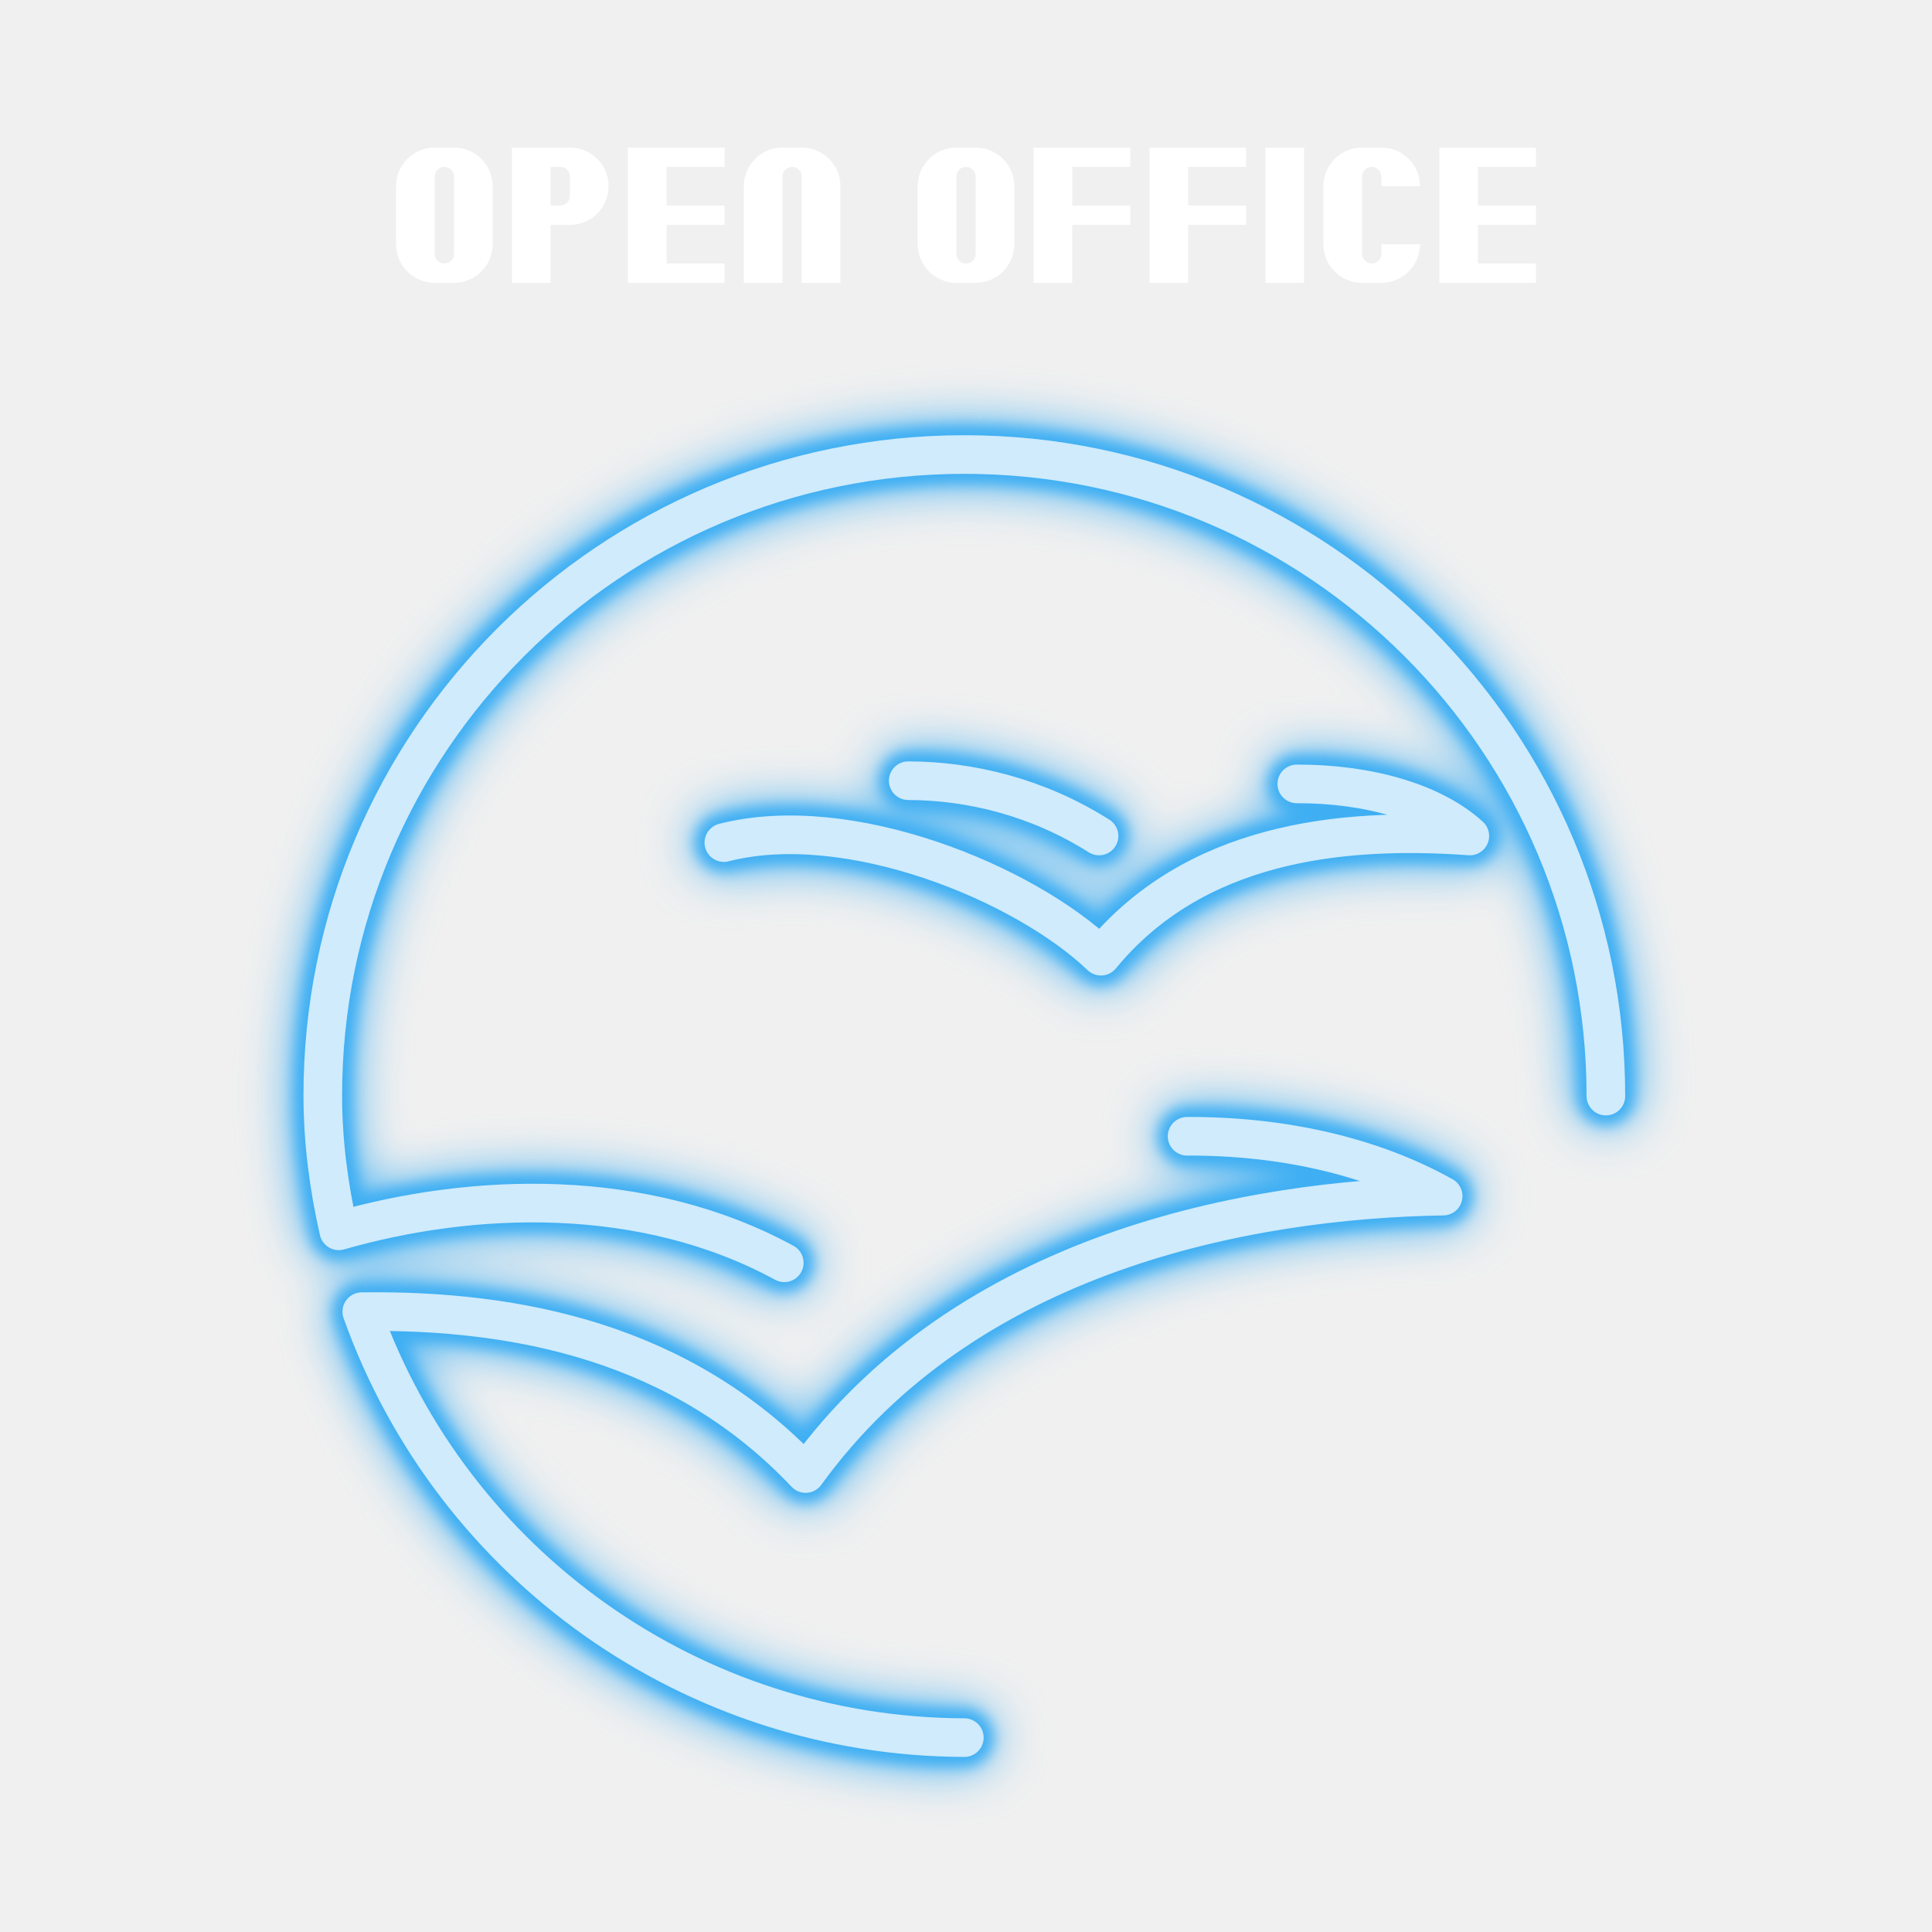
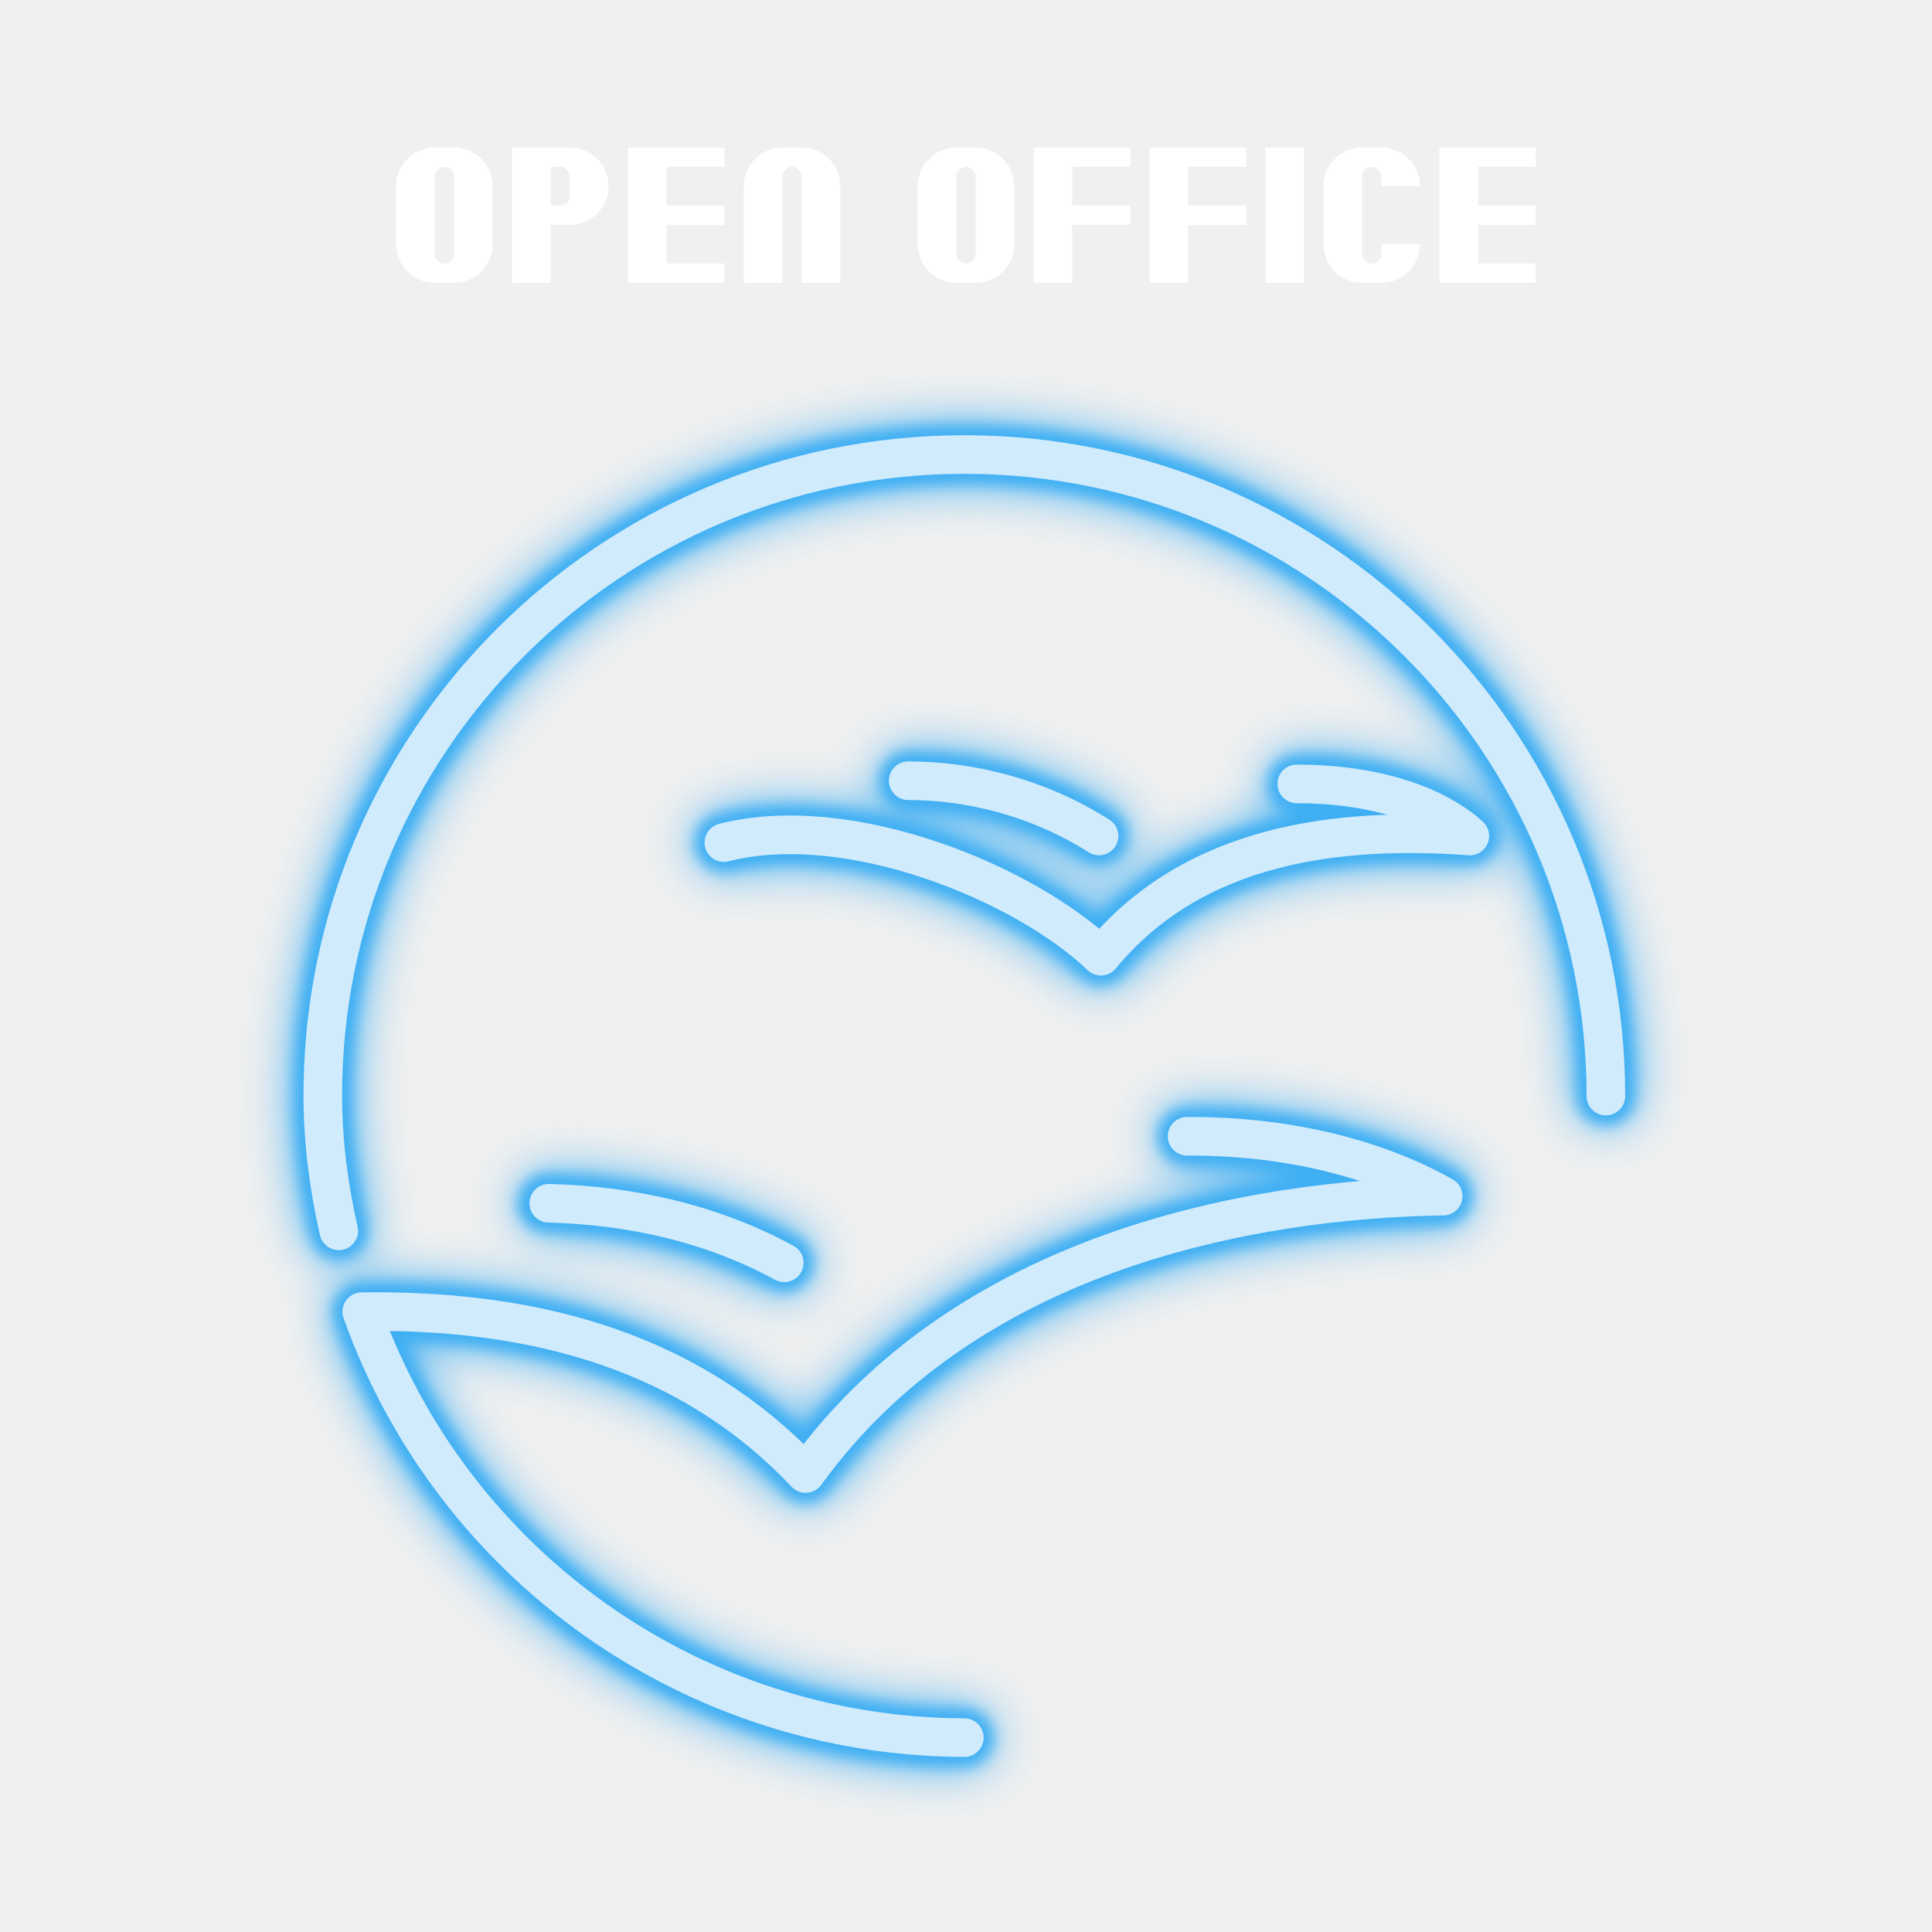
<svg xmlns="http://www.w3.org/2000/svg" width="500" height="500" viewBox="0 0 132.292 132.292" version="1.1" id="svg1" xml:space="preserve">
  <defs id="defs1">
    <filter style="color-interpolation-filters:sRGB" id="filter10" x="-0.071" y="-0.071" width="1.141" height="1.141">
      <feGaussianBlur stdDeviation="1.757" id="feGaussianBlur10" />
    </filter>
    <filter style="color-interpolation-filters:sRGB" id="filter11" x="-0.035" y="-0.035" width="1.069" height="1.069">
      <feGaussianBlur stdDeviation="0.439" id="feGaussianBlur11" />
    </filter>
  </defs>
  <g id="layer1" transform="translate(-294.6639,-97.09926)">
-     <path style="opacity:1;fill:none;fill-opacity:0.638;stroke:#3faff3;stroke-width:3.969;stroke-linecap:round;stroke-linejoin:round;stroke-dasharray:none;stroke-opacity:1;filter:url(#filter11)" d="m 383.46,150.776 c 4.889,-0.014 9.331,1.264 11.848,3.567 -8.94,-0.645 -18.886,0.477 -25.26,8.231 -5.202,-4.989 -17.243,-9.974 -25.819,-7.779 m 12.625,-4.238 c 4.236,0.008 8.848,1.117 13.066,3.786 m 6.028,20.561 c 6.501,-0.024 12.625,1.352 17.535,4.098 -13.26,0.214 -32.655,3.787 -43.655,18.996 -8.446,-8.95 -19.659,-11.222 -30.392,-11.084 6.226,17.451 22.732,29.118 41.26,29.167 m 43.929,-43.929 c -2.1e-4,-24.261 -19.667,-43.928 -43.929,-43.929 -24.261,-1.4e-4 -43.962,19.667 -43.929,43.929 0.004,3.106 0.404,6.199 1.094,9.227 9.15,-2.623 20.829,-3.08 30.506,2.189" id="path10" />
-     <path style="opacity:1;fill:none;fill-opacity:0.638;stroke:#3faff3;stroke-width:3.969;stroke-linecap:round;stroke-linejoin:round;stroke-dasharray:none;stroke-opacity:1;filter:url(#filter10)" d="m 383.46,150.776 c 4.889,-0.014 9.331,1.264 11.848,3.567 -8.94,-0.645 -18.886,0.477 -25.26,8.231 -5.202,-4.989 -17.243,-9.974 -25.819,-7.779 m 12.625,-4.238 c 4.236,0.008 8.848,1.117 13.066,3.786 m 6.028,20.561 c 6.501,-0.024 12.625,1.352 17.535,4.098 -13.26,0.214 -32.655,3.787 -43.655,18.996 -8.446,-8.95 -19.659,-11.222 -30.392,-11.084 6.226,17.451 22.732,29.118 41.26,29.167 m 43.929,-43.929 c -2.1e-4,-24.261 -19.667,-43.928 -43.929,-43.929 -24.261,-1.4e-4 -43.962,19.667 -43.929,43.929 0.004,3.106 0.404,6.199 1.094,9.227 9.15,-2.623 20.829,-3.08 30.506,2.189" id="path11" />
-     <path style="opacity:1;fill:none;fill-opacity:0.638;stroke:#cfebfc;stroke-width:2.646;stroke-linecap:round;stroke-linejoin:round;stroke-dasharray:none;stroke-opacity:1" d="m 383.46,150.776 c 4.889,-0.014 9.331,1.264 11.848,3.567 -8.94,-0.645 -18.886,0.477 -25.26,8.231 -5.202,-4.989 -17.243,-9.974 -25.819,-7.779 m 12.625,-4.238 c 4.236,0.008 8.848,1.117 13.066,3.786 m 6.028,20.561 c 6.501,-0.024 12.625,1.352 17.535,4.098 -13.26,0.214 -32.655,3.787 -43.655,18.996 -8.446,-8.95 -19.659,-11.222 -30.392,-11.084 6.226,17.451 22.732,29.118 41.26,29.167 m 43.929,-43.929 c -2.1e-4,-24.261 -19.667,-43.928 -43.929,-43.929 -24.261,-1.4e-4 -43.962,19.667 -43.929,43.929 0.004,3.106 0.404,6.199 1.094,9.227 9.15,-2.623 20.829,-3.08 30.506,2.189" id="path4" />
+     <path style="opacity:1;fill:none;fill-opacity:0.638;stroke:#3faff3;stroke-width:3.969;stroke-linecap:round;stroke-linejoin:round;stroke-dasharray:none;stroke-opacity:1;filter:url(#filter11)" d="m 383.46,150.776 c 4.889,-0.014 9.331,1.264 11.848,3.567 -8.94,-0.645 -18.886,0.477 -25.26,8.231 -5.202,-4.989 -17.243,-9.974 -25.819,-7.779 m 12.625,-4.238 c 4.236,0.008 8.848,1.117 13.066,3.786 m 6.028,20.561 c 6.501,-0.024 12.625,1.352 17.535,4.098 -13.26,0.214 -32.655,3.787 -43.655,18.996 -8.446,-8.95 -19.659,-11.222 -30.392,-11.084 6.226,17.451 22.732,29.118 41.26,29.167 m 43.929,-43.929 c -2.1e-4,-24.261 -19.667,-43.928 -43.929,-43.929 -24.261,-1.4e-4 -43.962,19.667 -43.929,43.929 0.004,3.106 0.404,6.199 1.094,9.227 m 14.246,-1.891 c 5.534,0.123 11.174,1.31 16.26,4.08" id="path10" />
+     <path style="opacity:1;fill:none;fill-opacity:0.638;stroke:#3faff3;stroke-width:3.969;stroke-linecap:round;stroke-linejoin:round;stroke-dasharray:none;stroke-opacity:1;filter:url(#filter10)" d="m 383.46,150.776 c 4.889,-0.014 9.331,1.264 11.848,3.567 -8.94,-0.645 -18.886,0.477 -25.26,8.231 -5.202,-4.989 -17.243,-9.974 -25.819,-7.779 m 12.625,-4.238 c 4.236,0.008 8.848,1.117 13.066,3.786 m 6.028,20.561 c 6.501,-0.024 12.625,1.352 17.535,4.098 -13.26,0.214 -32.655,3.787 -43.655,18.996 -8.446,-8.95 -19.659,-11.222 -30.392,-11.084 6.226,17.451 22.732,29.118 41.26,29.167 m 43.929,-43.929 c -2.1e-4,-24.261 -19.667,-43.928 -43.929,-43.929 -24.261,-1.4e-4 -43.962,19.667 -43.929,43.929 0.004,3.106 0.404,6.199 1.094,9.227 m 14.344,-1.888 c 5.503,0.134 11.106,1.324 16.162,4.077" id="path11" />
+     <path style="opacity:1;fill:none;fill-opacity:0.638;stroke:#cfebfc;stroke-width:2.646;stroke-linecap:round;stroke-linejoin:round;stroke-dasharray:none;stroke-opacity:1" d="m 383.46,150.776 c 4.889,-0.014 9.331,1.264 11.848,3.567 -8.94,-0.645 -18.886,0.477 -25.26,8.231 -5.202,-4.989 -17.243,-9.974 -25.819,-7.779 m 12.625,-4.238 c 4.236,0.008 8.848,1.117 13.066,3.786 m 6.028,20.561 c 6.501,-0.024 12.625,1.352 17.535,4.098 -13.26,0.214 -32.655,3.787 -43.655,18.996 -8.446,-8.95 -19.659,-11.222 -30.392,-11.084 6.226,17.451 22.732,29.118 41.26,29.167 m 43.929,-43.929 c -2.1e-4,-24.261 -19.667,-43.928 -43.929,-43.929 -24.261,-1.4e-4 -43.962,19.667 -43.929,43.929 0.004,3.106 0.404,6.199 1.094,9.227 m 14.381,-1.887 c 5.491,0.139 11.08,1.329 16.125,4.077" id="path4" />
    <g id="g10" transform="translate(41.67189,90.8032)" style="fill:#ffffff">
      <path id="path2248" d="m 347.58,19.047 v -0.661 c 0,-0.365 -0.296,-0.661 -0.661,-0.661 -0.365,0 -0.661,0.296 -0.661,0.661 v 5.292 c 0,0.365 0.296,0.661 0.661,0.661 0.365,0 0.661,-0.296 0.661,-0.661 v -0.661 h 2.646 c 0,1.461 -1.185,2.646 -2.646,2.646 h -1.323 c -1.461,0 -2.646,-1.185 -2.646,-2.646 v -3.969 c 0,-1.461 1.185,-2.646 2.646,-2.646 h 1.323 c 1.461,0 2.646,1.185 2.646,2.646 z" style="fill:#ffffff;fill-opacity:1;fill-rule:evenodd;stroke:none;stroke-width:0.265;stroke-linecap:round;stroke-linejoin:round;stroke-miterlimit:4;stroke-dasharray:none;stroke-dashoffset:0;stroke-opacity:1" />
      <path id="path2493" d="m 298.633,21.693 h 3.969 v -1.323 h -3.969 v -2.646 h 3.969 v -1.323 h -6.615 l -3e-5,9.26 h 6.615 v -1.323 h -3.969 z" style="fill:#ffffff;fill-opacity:1;fill-rule:evenodd;stroke:none;stroke-width:0.265;stroke-linecap:round;stroke-linejoin:round;stroke-miterlimit:4;stroke-dasharray:none;stroke-dashoffset:0;stroke-opacity:1" />
      <path style="fill:#ffffff;fill-opacity:1;fill-rule:evenodd;stroke:none;stroke-width:0.265;stroke-linecap:round;stroke-linejoin:round;stroke-miterlimit:4;stroke-dasharray:none;stroke-dashoffset:0;stroke-opacity:1" d="m 326.414,21.693 h 3.969 v -1.323 h -3.969 v -2.646 h 3.969 v -1.323 h -6.615 l -3e-5,9.26 h 2.646 z" id="path955" />
      <path style="fill:#ffffff;fill-opacity:1;fill-rule:evenodd;stroke:none;stroke-width:0.265;stroke-linecap:round;stroke-linejoin:round;stroke-miterlimit:4;stroke-dasharray:none;stroke-dashoffset:0;stroke-opacity:1" d="m 306.57,18.386 c 0,-0.365 0.296,-0.661 0.661,-0.661 0.365,0 0.661,0.296 0.661,0.661 v 7.276 h 2.646 l 2e-5,-6.615 c 0,-1.461 -1.185,-2.646 -2.646,-2.646 h -1.323 c -1.461,0 -2.646,1.185 -2.646,2.646 l 3e-5,6.615 h 2.646 z" id="path927" />
      <path style="fill:#ffffff;fill-opacity:1;fill-rule:evenodd;stroke:none;stroke-width:0.265;stroke-linecap:round;stroke-linejoin:round;stroke-miterlimit:4;stroke-dasharray:none;stroke-dashoffset:0;stroke-opacity:1" d="m 286.726,23.016 c 0,1.461 -1.185,2.646 -2.646,2.646 h -1.323 c -1.461,0 -2.646,-1.185 -2.646,-2.646 v -3.969 c 0,-1.461 1.185,-2.646 2.646,-2.646 h 1.323 c 1.461,0 2.646,1.185 2.646,2.646 z m -2.646,-4.63 c 0,-0.365 -0.296,-0.661 -0.661,-0.661 -0.365,0 -0.661,0.296 -0.661,0.661 v 5.292 c 0,0.365 0.296,0.661 0.661,0.661 0.365,0 0.661,-0.296 0.661,-0.661 z" id="path933" />
      <path id="path939" d="m 288.049,25.662 h 2.646 l -4e-5,-3.969 1.323,10e-6 c 1.461,0 2.646,-1.185 2.646,-2.646 5e-5,-1.461 -1.185,-2.646 -2.646,-2.646 h -3.969 z m 2.646,-7.937 0.661,-2e-5 c 0.365,0 0.662,0.296 0.661,0.661 l -1e-4,1.323 c -2e-5,0.365 -0.296,0.661 -0.661,0.661 l -0.661,-3e-5 z" style="fill:#ffffff;fill-opacity:1;fill-rule:evenodd;stroke:none;stroke-width:0.265;stroke-linecap:round;stroke-linejoin:round;stroke-miterlimit:4;stroke-dasharray:none;stroke-dashoffset:0;stroke-opacity:1" />
      <path id="path6" d="m 354.195,21.693 h 3.969 v -1.323 h -3.969 v -2.646 h 3.969 v -1.323 h -6.615 l -3e-5,9.26 h 6.615 v -1.323 h -3.969 z" style="fill:#ffffff;fill-opacity:1;fill-rule:evenodd;stroke:none;stroke-width:0.265;stroke-linecap:round;stroke-linejoin:round;stroke-miterlimit:4;stroke-dasharray:none;stroke-dashoffset:0;stroke-opacity:1" />
      <path style="fill:#ffffff;fill-opacity:1;fill-rule:evenodd;stroke:none;stroke-width:0.265;stroke-linecap:round;stroke-linejoin:round;stroke-miterlimit:4;stroke-dasharray:none;stroke-dashoffset:0;stroke-opacity:1" d="m 334.351,21.693 h 3.969 v -1.323 h -3.969 v -2.646 h 3.969 v -1.323 h -6.615 l -3e-5,9.26 h 2.646 z" id="path7" />
      <path style="fill:#ffffff;fill-opacity:1;fill-rule:evenodd;stroke:none;stroke-width:0.265;stroke-linecap:round;stroke-linejoin:round;stroke-miterlimit:4;stroke-dasharray:none;stroke-dashoffset:0;stroke-opacity:1" d="m 315.831,23.016 c 0,1.461 1.185,2.646 2.646,2.646 h 1.323 c 1.461,0 2.646,-1.185 2.646,-2.646 v -3.969 c 0,-1.461 -1.185,-2.646 -2.646,-2.646 h -1.323 c -1.461,0 -2.646,1.185 -2.646,2.646 z m 2.646,-4.63 c 0,-0.365 0.296,-0.661 0.661,-0.661 0.365,0 0.661,0.296 0.661,0.661 v 5.292 c 0,0.365 -0.296,0.661 -0.661,0.661 -0.365,0 -0.661,-0.296 -0.661,-0.661 z" id="path8" />
      <path id="path9" d="m 342.289,16.401 h -2.646 l 3e-5,9.26 h 2.646 z" style="fill:#ffffff;fill-opacity:1;fill-rule:evenodd;stroke:none;stroke-width:0.265;stroke-linecap:round;stroke-linejoin:round;stroke-miterlimit:4;stroke-dasharray:none;stroke-dashoffset:0;stroke-opacity:1" />
    </g>
  </g>
</svg>
